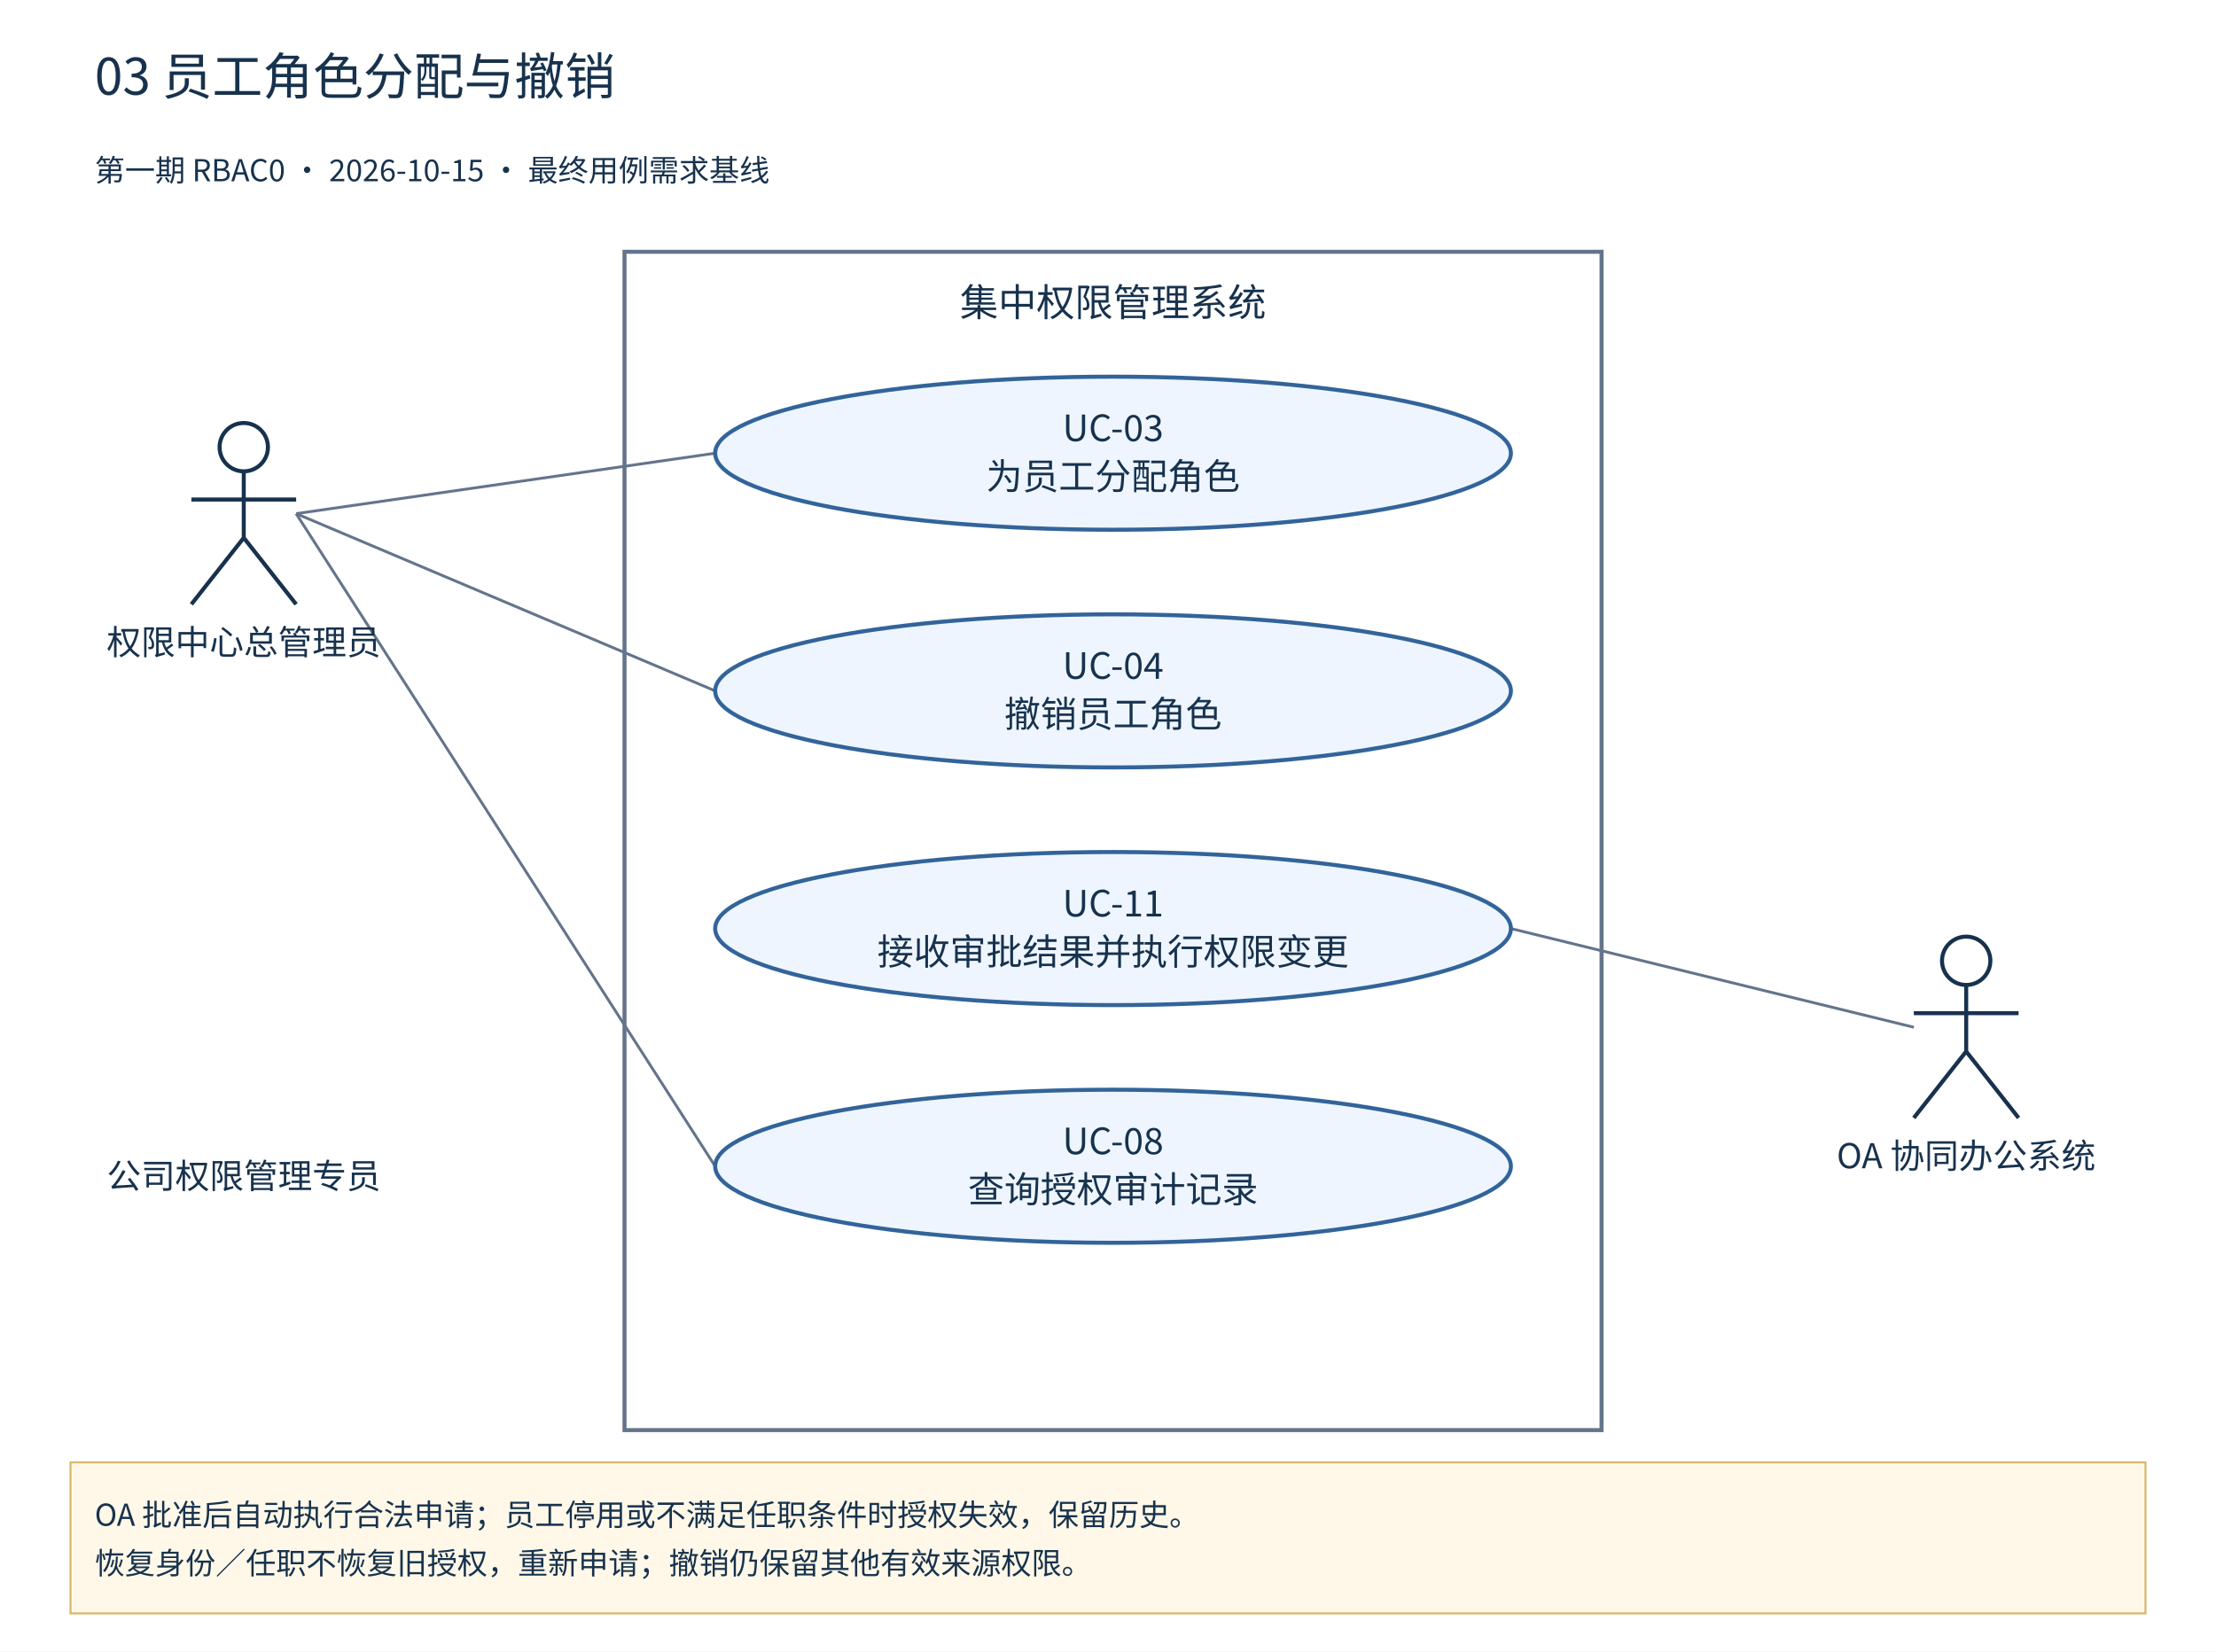
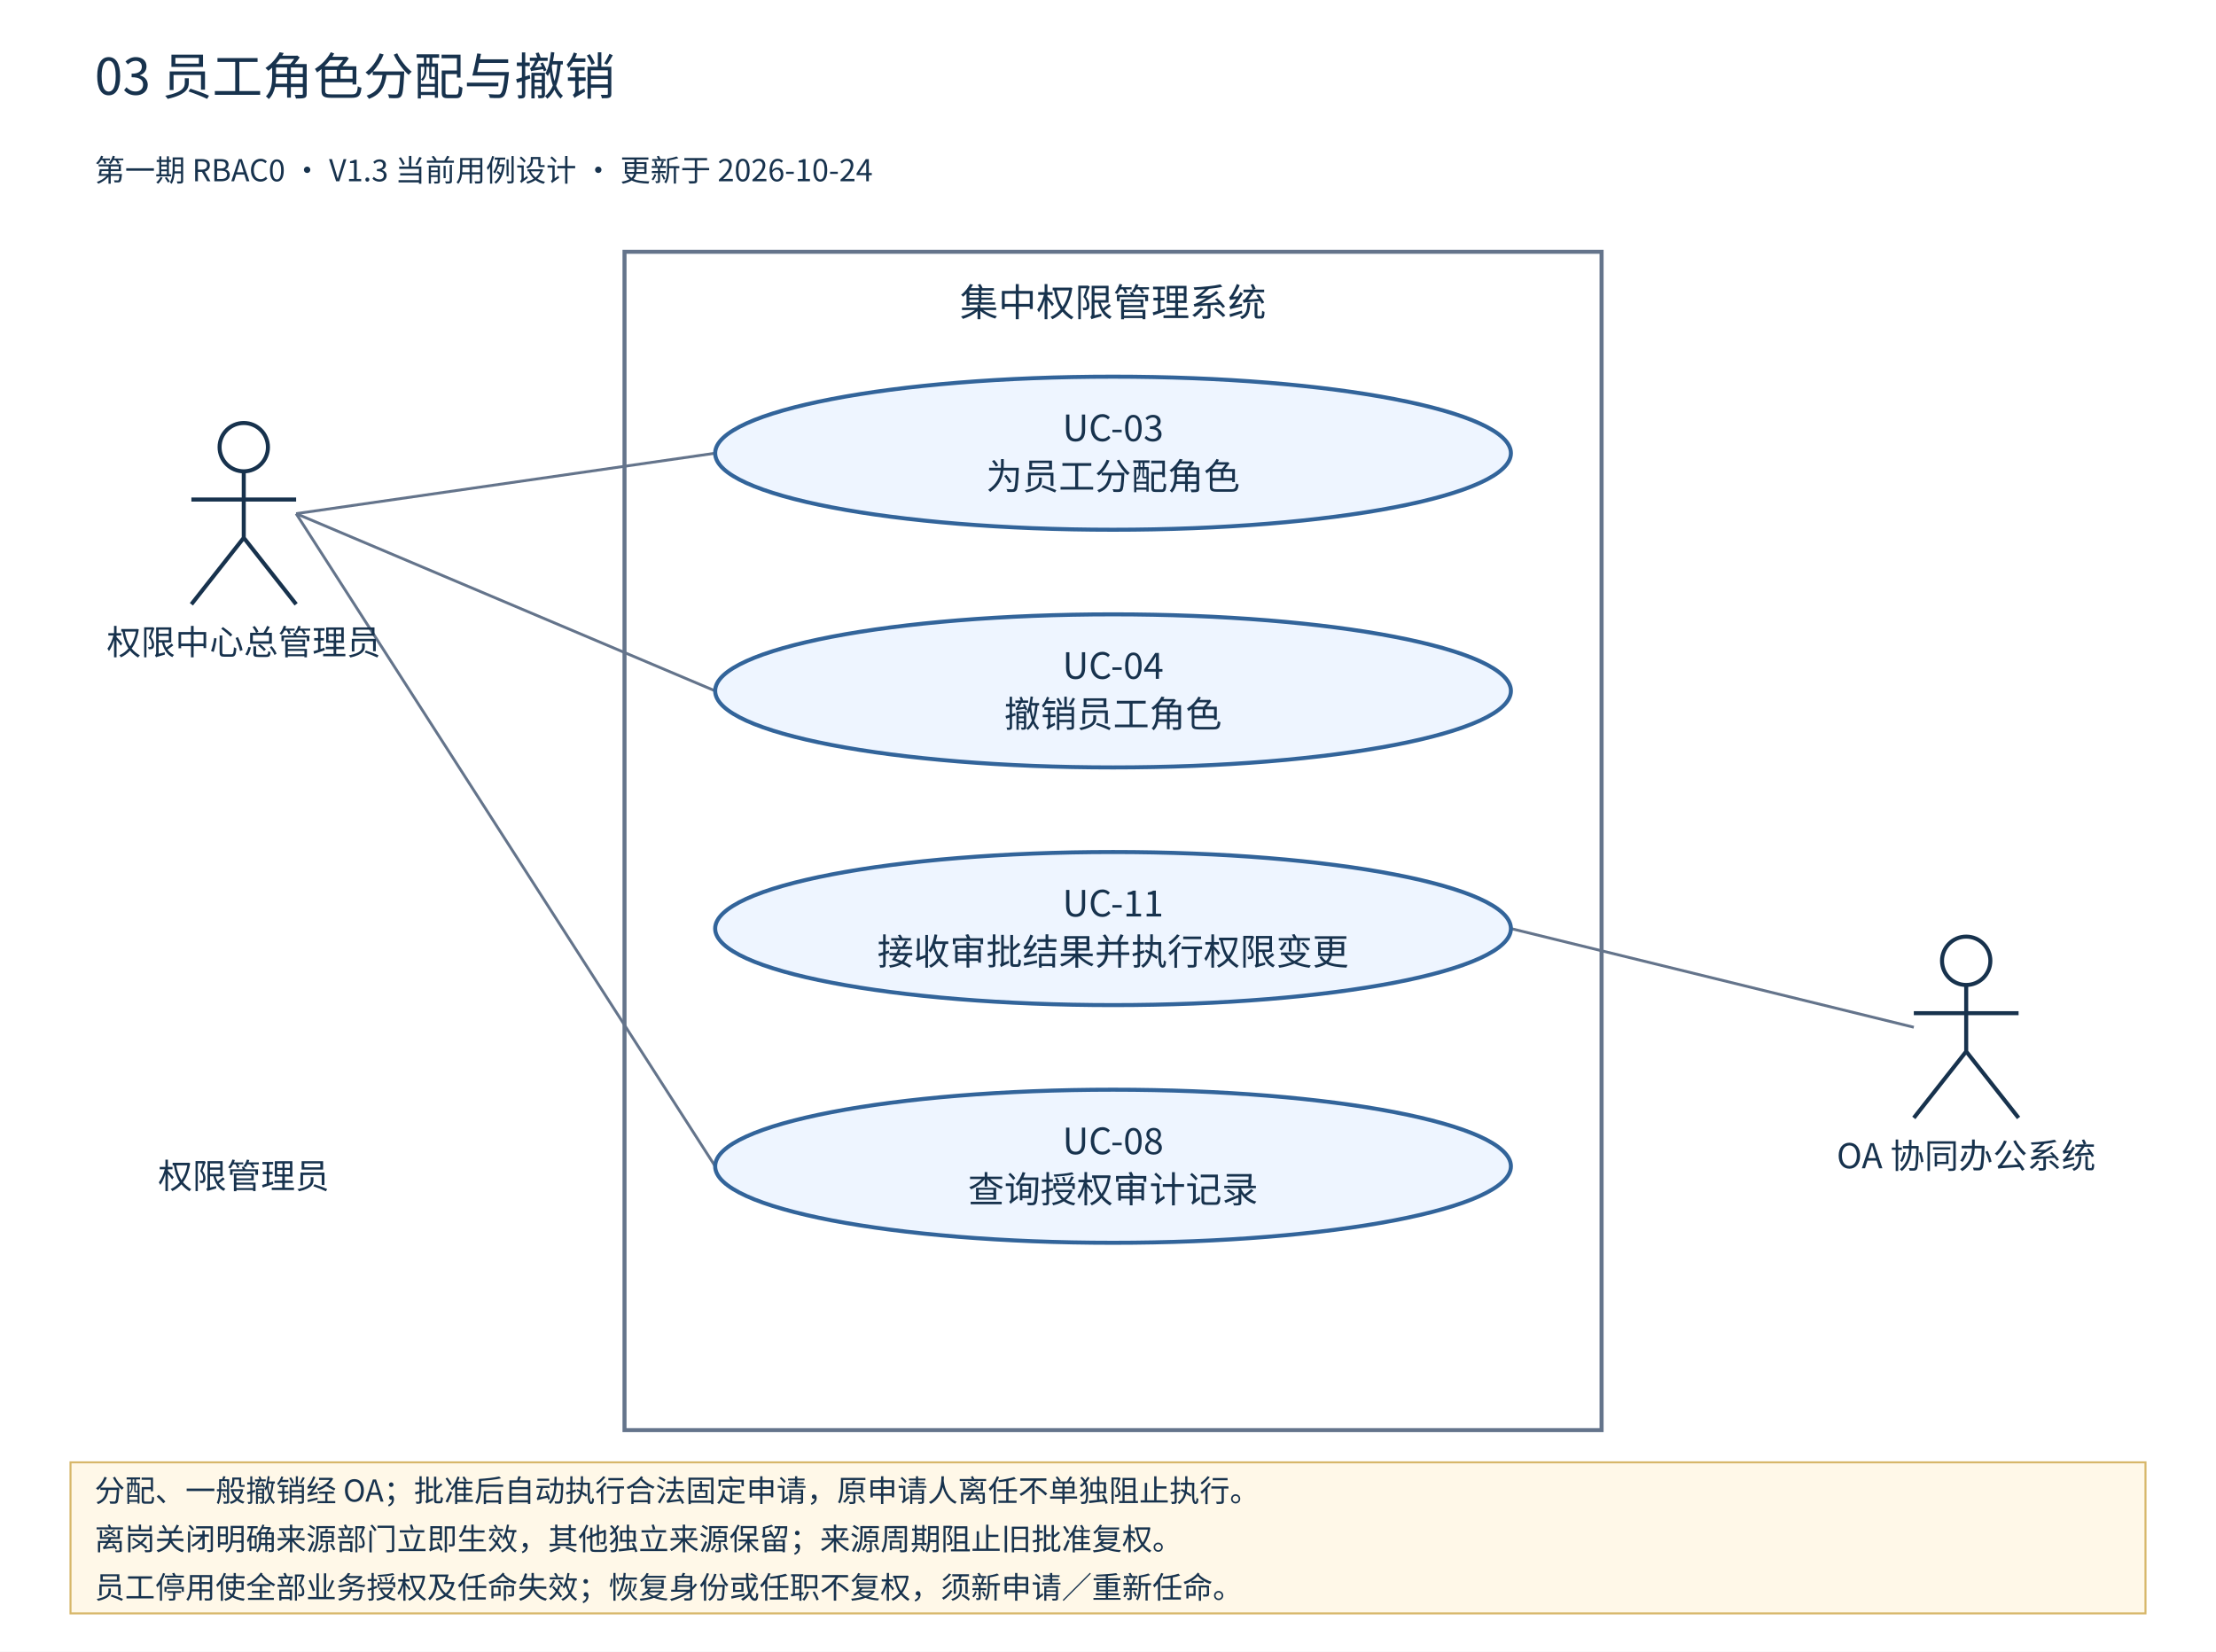
<svg xmlns="http://www.w3.org/2000/svg" width="1100" height="820" viewBox="0 0 1100 820">
  <rect width="100%" height="100%" fill="white" />
  <g font-family="Microsoft YaHei, Noto Sans CJK SC, sans-serif" fill="#17324d">
    <rect x="310.0" y="125.0" width="485.0" height="585.0" fill="white" stroke="#64748b" stroke-width="2" />
    <text x="552.5" y="157.0" font-size="19" text-anchor="middle">集中权限管理系统</text>
    <polyline points="147.0,255.0 355.0,225.0" fill="none" stroke="#64748b" stroke-width="1.4" />
    <polyline points="147.0,255.0 355.0,343.0" fill="none" stroke="#64748b" stroke-width="1.4" />
    <polyline points="147.0,255.0 355.0,579.0" fill="none" stroke="#64748b" stroke-width="1.4" />
    <polyline points="147.0,520.0 355.0,225.0" fill="none" stroke="light-dark(#64748B,#FF0000)" stroke-width="1.4" />
    <polyline points="147.0,520.0 355.0,343.0" fill="none" stroke="light-dark(#64748B,#FF0000)" stroke-width="1.4" />
    <polyline points="147.0,520.0 355.0,579.0" fill="none" stroke="light-dark(#64748B,#FF0000)" stroke-width="1.4" />
    <polyline points="950.0,510.0 750.0,461.0" fill="none" stroke="#64748b" stroke-width="1.4" />
    <text x="47.0" y="47.0" font-size="25" text-anchor="start">03 员工角色分配与撤销</text>
-     <text x="47.0" y="90.0" font-size="15" text-anchor="start">第一期 RBAC0 · 2026-10-15 · 最终用例需求基线</text>
+     <text x="47.0" y="90.0" font-size="15" text-anchor="start">第一期 RBAC0 · V1.3 当前用例设计 · 更新于 2026-10-24</text>
    <ellipse cx="552.5" cy="225.0" rx="197.5" ry="38.0" fill="#eef5ff" stroke="#32649a" stroke-width="2" />
    <text x="552.5" y="219.0" font-size="18" text-anchor="middle">UC-03</text>
    <text x="552.5" y="243.0" font-size="18" text-anchor="middle">为员工分配角色</text>
    <ellipse cx="552.5" cy="343.0" rx="197.5" ry="38.0" fill="#eef5ff" stroke="#32649a" stroke-width="2" />
    <text x="552.5" y="337.0" font-size="18" text-anchor="middle">UC-04</text>
    <text x="552.5" y="361.0" font-size="18" text-anchor="middle">撤销员工角色</text>
    <ellipse cx="552.5" cy="461.0" rx="197.5" ry="38.0" fill="#eef5ff" stroke="#32649a" stroke-width="2" />
    <text x="552.5" y="455.0" font-size="18" text-anchor="middle">UC-11</text>
    <text x="552.5" y="479.0" font-size="18" text-anchor="middle">接收审批结果并执行权限变更</text>
    <ellipse cx="552.5" cy="579.0" rx="197.5" ry="38.0" fill="#eef5ff" stroke="#32649a" stroke-width="2" />
    <text x="552.5" y="573.0" font-size="18" text-anchor="middle">UC-08</text>
    <text x="552.5" y="597.0" font-size="18" text-anchor="middle">查询授权审计记录</text>
    <g stroke="#17324d" stroke-width="2" fill="white">
      <circle cx="121.0" cy="222.0" r="12" />
      <path d="M 121.0 234.0 V 267.0 M 95.0 248.0 H 147.0 M 121.0 267.0 L 95.0 300.0 M 121.0 267.0 L 147.0 300.0" fill="none" />
    </g>
    <text x="121.0" y="325.0" font-size="17" text-anchor="middle">权限中心总管理员</text>
    <g stroke="light-dark(#17324D,#FF0000)" stroke-width="2" fill="white">
      <circle cx="121.0" cy="487.0" r="12" />
      <path d="M 121.0 499.0 V 532.0 M 95.0 513.0 H 147.0 M 121.0 532.0 L 95.0 565.0 M 121.0 532.0 L 147.0 565.0" fill="none" />
    </g>
-     <text x="121.0" y="590.0" font-size="17" text-anchor="middle">公司权限管理专员</text>
+     <text x="121.0" y="590.0" font-size="17" text-anchor="middle">权限管理员</text>
    <g stroke="#17324d" stroke-width="2" fill="white">
      <circle cx="976.0" cy="477.0" r="12" />
      <path d="M 976.0 489.0 V 522.0 M 950.0 503.0 H 1002.0 M 976.0 522.0 L 950.0 555.0 M 976.0 522.0 L 1002.0 555.0" fill="none" />
    </g>
    <text x="976.0" y="580.0" font-size="17" text-anchor="middle">OA 协同办公系统</text>
    <rect x="35.0" y="726.0" width="1030.0" height="75.0" fill="#fff8e8" stroke="#d7b76a" />
-     <text x="47.0" y="757.5" font-size="15" text-anchor="start">OA 批准后自动执行合法申请；员工停用或不满足任职条件时授权失效，保留历史。</text>
-     <text x="47.0" y="781.5" font-size="15" text-anchor="start">恢复身份／任职不恢复旧授权，重新申请；撤销仍保留其他有效来源权限。</text>
+     <text x="47.0" y="745.5" font-size="15" text-anchor="start">分配、一般撤销经 OA；批准后自动执行合法固定申请，原申请人离任不单独阻止执行。</text>
+     <text x="47.0" y="769.5" font-size="15" text-anchor="start">离岗关闭明确来源部门立即生效，其他独立来源保留；来源周期阻止旧批准复权。</text>
+     <text x="47.0" y="793.5" font-size="15" text-anchor="start">员工停用使全部业务授权及任命失效；恢复身份或任职不复权，须新申请／重新任命。</text>
  </g>
</svg>
